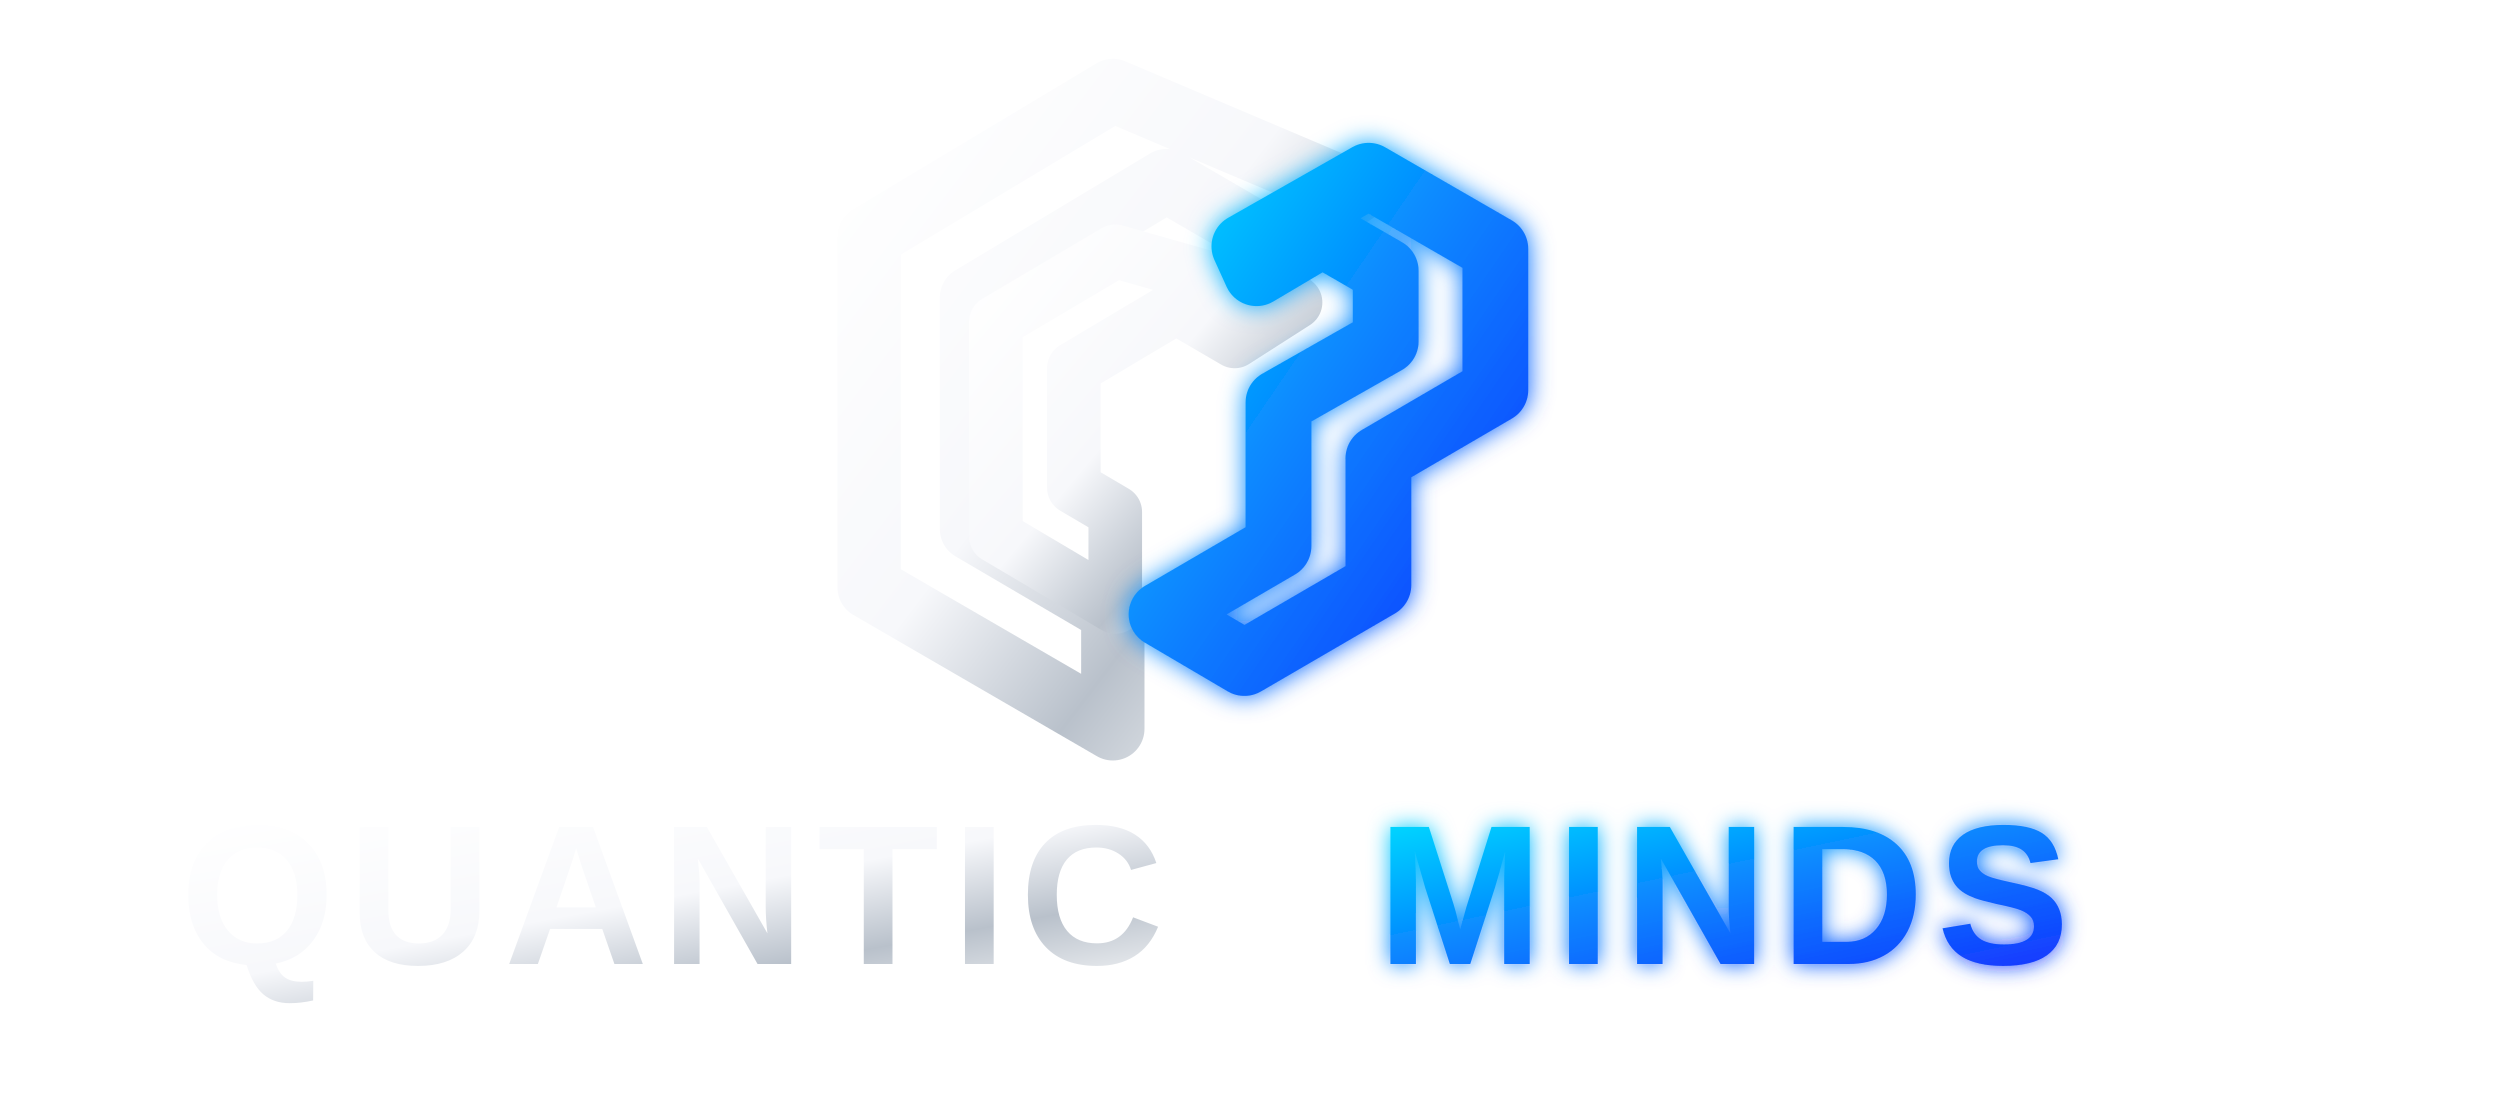
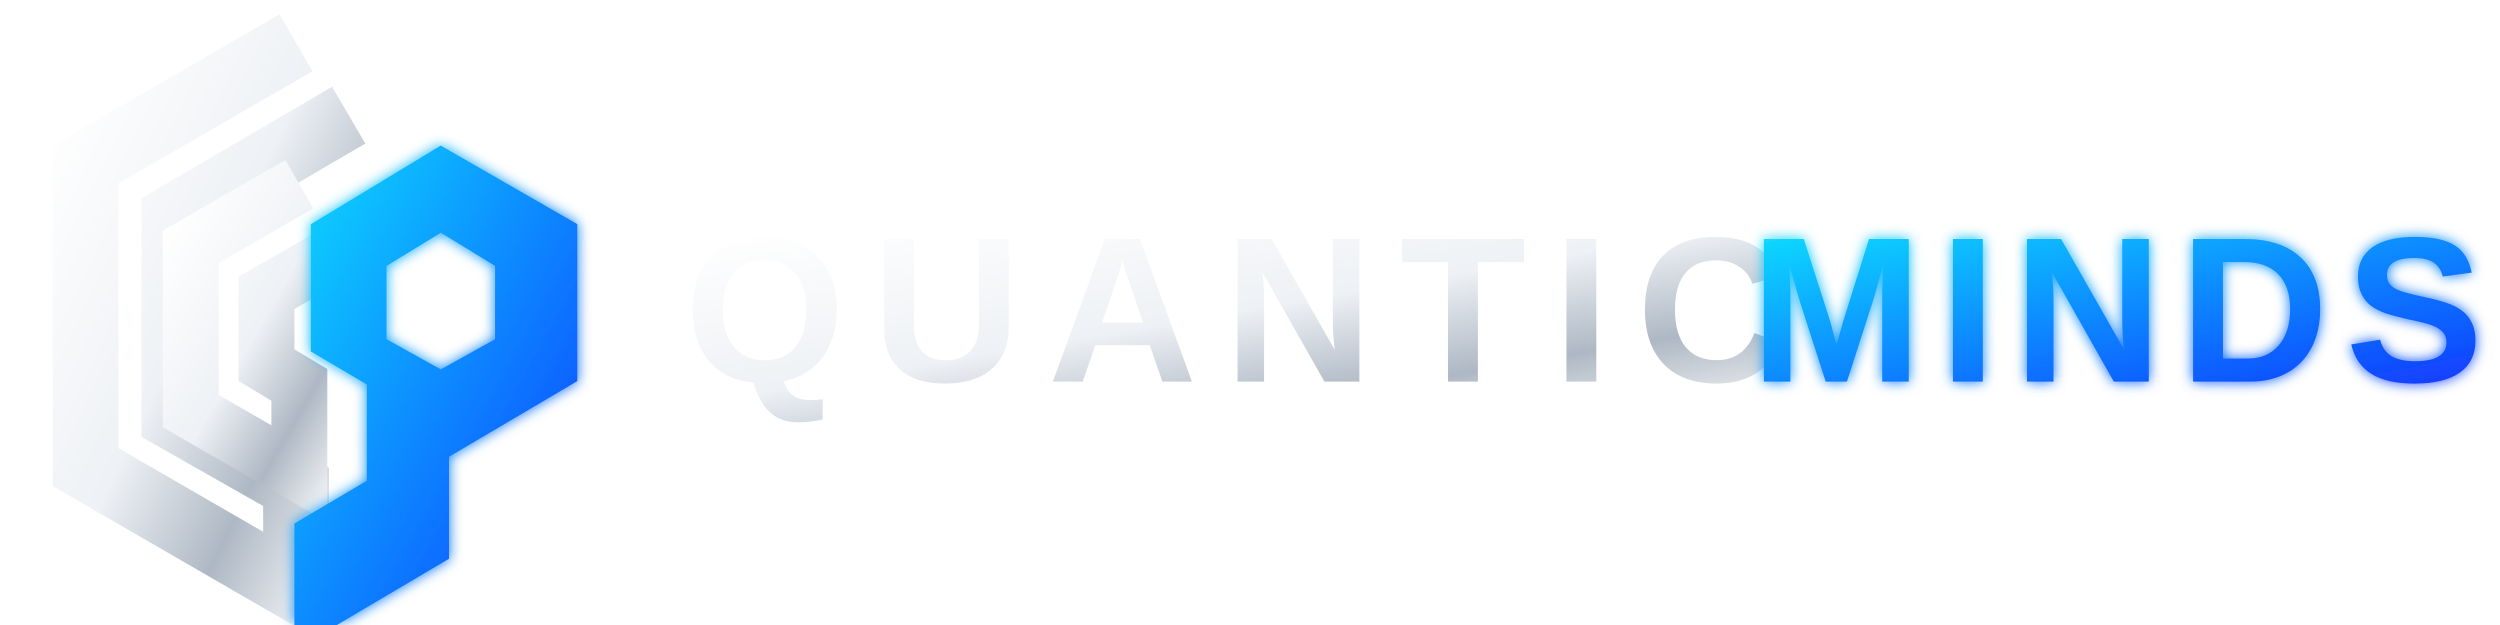
- <svg xmlns="http://www.w3.org/2000/svg" viewBox="0 0 1180 520" role="img" aria-labelledby="t d">
+ <svg xmlns="http://www.w3.org/2000/svg" viewBox="0 0 760 190" role="img" aria-label="Quantic Minds">
  <defs>
    <linearGradient id="silver" x1="0" y1="0" x2="1" y2="1">
      <stop offset="0" stop-color="#fff" />
-       <stop offset=".45" stop-color="#f7f8fb" />
-       <stop offset=".7" stop-color="#b9c1cb" />
+       <stop offset=".45" stop-color="#eef1f5" />
+       <stop offset=".72" stop-color="#aeb8c4" />
      <stop offset="1" stop-color="#fff" />
    </linearGradient>
    <linearGradient id="blue" x1="0" y1="0" x2="1" y2="1">
-       <stop offset="0" stop-color="#00d5ff" />
-       <stop offset=".42" stop-color="#078cff" />
-       <stop offset="1" stop-color="#1438ff" />
+       <stop offset="0" stop-color="#12d8ff" />
+       <stop offset=".48" stop-color="#078cff" />
+       <stop offset="1" stop-color="#143cff" />
    </linearGradient>
-     <filter id="glow" x="-30%" y="-30%" width="160%" height="160%">
-       <feGaussianBlur stdDeviation="5" result="b" />
+     <filter id="g">
+       <feGaussianBlur stdDeviation="2" result="b" />
      <feMerge>
        <feMergeNode in="b" />
        <feMergeNode in="SourceGraphic" />
      </feMerge>
    </filter>
  </defs>
-   <g transform="translate(370 22) scale(1.15)" stroke-linejoin="round" stroke-linecap="square" fill="none">
-     <path d="M135 18 35 78v144l100 58 0-48-58-34V103l80-48 43 25 34-20-99-42Z" stroke="url(#silver)" stroke-width="26" />
-     <path d="M136 84 87 113v88l49 29 0-39-17-10v-49l42-25 24 14 25-16-74-21Z" stroke="url(#silver)" stroke-width="22" />
-     <path d="M189 82 240 53l52 30v58l-48 28v52l-55 32-34-20 48-28v-59l44-25v-29l-26-15-27 16-5-11Z" stroke="url(#blue)" stroke-width="27" filter="url(#glow)" />
+   <g transform="translate(8 8)" fill="none" stroke-linejoin="miter">
+     <path d="M82 5 18 42v92l64 37v-31l-37-21V58l53-31" stroke="url(#silver)" stroke-width="20" />
+     <path d="M83 48 50 67v50l33 19v-27l-10-6V81l28-16" stroke="url(#silver)" stroke-width="17" />
+     <path d="M126 38 166 61v46l-39 23v31l-44 26v-35l22-13v-31l-17-10V61l38-23Zm0 23-18 11v24l18 10 18-10V72l-18-11Z" fill="url(#blue)" stroke="url(#blue)" stroke-width="3" filter="url(#g)" />
  </g>
-   <g font-family="Arial,Helvetica,sans-serif" font-weight="800" letter-spacing="6">
-     <text x="85" y="455" font-size="94" fill="url(#silver)">QUANTIC</text>
-     <text x="650" y="455" font-size="94" fill="url(#blue)" filter="url(#glow)">MINDS</text>
-   </g>
+   <text x="208" y="116" font-family="Arial,Helvetica,sans-serif" font-size="63" font-weight="900" letter-spacing="8" fill="url(#silver)">QUANTIC</text>
+   <text x="532" y="116" font-family="Arial,Helvetica,sans-serif" font-size="63" font-weight="900" letter-spacing="5" fill="url(#blue)" filter="url(#g)">MINDS</text>
</svg>
